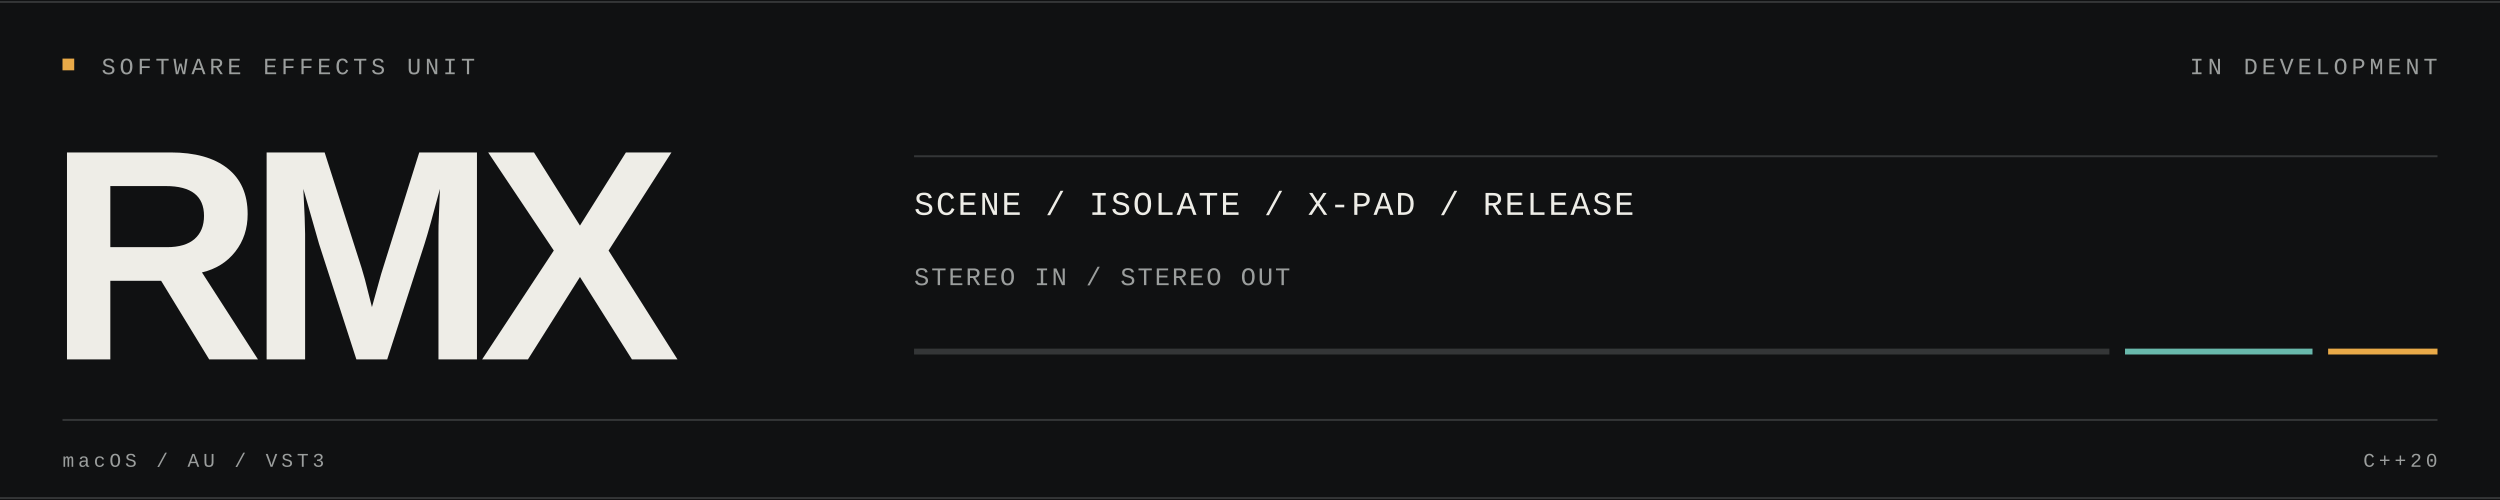
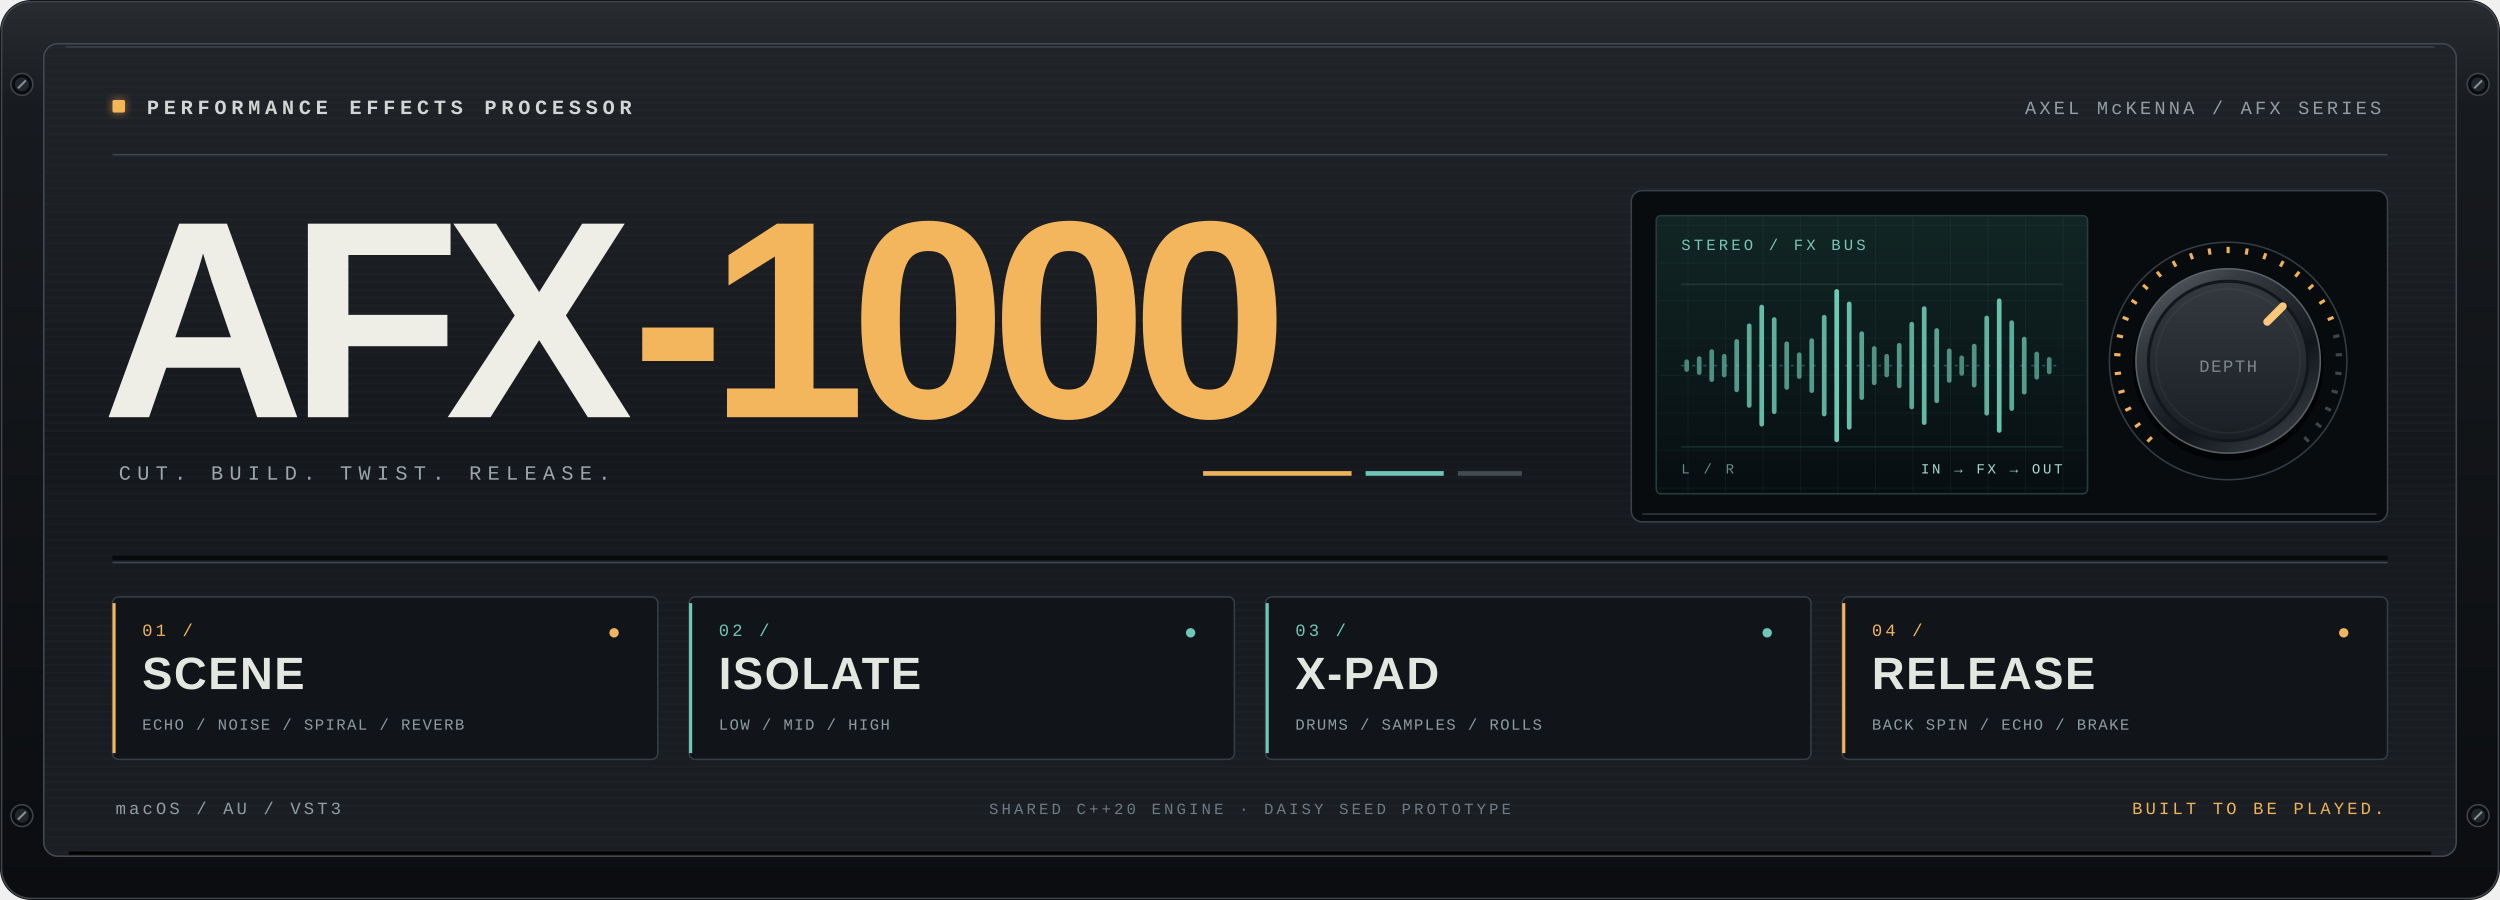
- <svg xmlns="http://www.w3.org/2000/svg" width="1280" height="256" viewBox="0 0 1280 256" fill="none" role="img" aria-labelledby="title desc">
-   <rect width="1280" height="256" fill="#101112" />
-   <path d="M0 1H1280M0 255H1280" stroke="#343637" />
-   <rect x="32" y="30" width="6" height="6" fill="#e9aa48" />
-   <text x="52" y="38" fill="#9b9e9d" font-family="'Courier New',monospace" font-size="12" letter-spacing="2">SOFTWARE EFFECTS UNIT</text>
-   <text x="1248" y="38" text-anchor="end" fill="#9b9e9d" font-family="'Courier New',monospace" font-size="12" letter-spacing="2">IN DEVELOPMENT</text>
-   <text x="24" y="184" fill="#eeede7" font-family="Arial,Helvetica,sans-serif" font-size="154" font-weight="900" letter-spacing="-9">RMX</text>
-   <path d="M468 80H1248" stroke="#343637" />
-   <text x="468" y="110" fill="#eeede7" font-family="'Courier New',monospace" font-size="17" letter-spacing="1">SCENE / ISOLATE / X-PAD / RELEASE</text>
-   <text x="468" y="146" fill="#9b9e9d" font-family="'Courier New',monospace" font-size="13" letter-spacing="1">STEREO IN / STEREO OUT</text>
-   <path d="M468 180H1080" stroke="#343637" stroke-width="3" />
-   <path d="M1088 180H1184" stroke="#69b9ac" stroke-width="3" />
-   <path d="M1192 180H1248" stroke="#e9aa48" stroke-width="3" />
-   <path d="M32 215H1248" stroke="#343637" />
-   <text x="32" y="239" fill="#9b9e9d" font-family="'Courier New',monospace" font-size="10" letter-spacing="2">macOS / AU / VST3</text>
-   <text x="1248" y="239" text-anchor="end" fill="#9b9e9d" font-family="'Courier New',monospace" font-size="10" letter-spacing="2">C++20</text>
+ <svg xmlns="http://www.w3.org/2000/svg" width="1600" height="576" viewBox="0 0 1600 576" fill="none" role="img" aria-labelledby="title desc">
+   <defs>
+     <linearGradient id="case" x1="800" y1="0" x2="800" y2="576" gradientUnits="userSpaceOnUse">
+       <stop stop-color="#292c30" />
+       <stop offset=".12" stop-color="#171a1e" />
+       <stop offset="1" stop-color="#0b0d10" />
+     </linearGradient>
+     <linearGradient id="panel" x1="0" y1="28" x2="0" y2="548" gradientUnits="userSpaceOnUse">
+       <stop stop-color="#202328" />
+       <stop offset=".5" stop-color="#15181c" />
+       <stop offset="1" stop-color="#1b1e23" />
+     </linearGradient>
+     <linearGradient id="metal" x1="1370" y1="172" x2="1462" y2="300" gradientUnits="userSpaceOnUse">
+       <stop stop-color="#62686e" />
+       <stop offset=".25" stop-color="#363c42" />
+       <stop offset=".65" stop-color="#12161b" />
+       <stop offset="1" stop-color="#40464c" />
+     </linearGradient>
+     <linearGradient id="dial" x1="1408" y1="174" x2="1408" y2="292" gradientUnits="userSpaceOnUse">
+       <stop stop-color="#353b40" />
+       <stop offset="1" stop-color="#171c21" />
+     </linearGradient>
+     <linearGradient id="amber" x1="500" y1="140" x2="500" y2="270" gradientUnits="userSpaceOnUse">
+       <stop stop-color="#ffd58b" />
+       <stop offset="1" stop-color="#ed9d35" />
+     </linearGradient>
+     <linearGradient id="glass" x1="1100" y1="140" x2="1100" y2="306" gradientUnits="userSpaceOnUse">
+       <stop stop-color="#112624" />
+       <stop offset="1" stop-color="#080f12" />
+     </linearGradient>
+     <pattern id="grain" width="5" height="5" patternUnits="userSpaceOnUse">
+       <path d="M0 .5H5" stroke="#fff" stroke-opacity=".018" />
+     </pattern>
+     <pattern id="grid" width="24" height="24" patternUnits="userSpaceOnUse">
+       <path d="M24 0H0V24" stroke="#68c8b8" stroke-opacity=".1" stroke-width=".7" />
+     </pattern>
+     <filter id="glow" x="-50%" y="-50%" width="200%" height="200%">
+       <feGaussianBlur stdDeviation="3" />
+     </filter>
+     <g id="screw">
+       <circle r="7" fill="#090b0e" stroke="#40454c" />
+       <circle r="4.5" fill="#22272c" />
+       <path d="M-2.5 2.5L2.5-2.5" stroke="#899096" stroke-width="1.3" />
+     </g>
+   </defs>
+   <rect width="1600" height="576" rx="20" fill="#080a0c" />
+   <rect x="1" y="1" width="1598" height="574" rx="19" fill="url(#case)" stroke="#42464c" />
+   <rect x="28" y="28" width="1544" height="520" rx="9" fill="url(#panel)" stroke="#444950" />
+   <rect x="29" y="29" width="1542" height="518" rx="8" fill="url(#grain)" />
+   <path d="M42 30H1558" stroke="#73787d" stroke-opacity=".32" />
+   <path d="M44 546H1556" stroke="#000" stroke-width="2" />
+   <use href="#screw" x="14" y="54" />
+   <use href="#screw" x="1586" y="54" />
+   <use href="#screw" x="14" y="522" />
+   <use href="#screw" x="1586" y="522" />
+   <rect x="72" y="64" width="8" height="8" rx="1" fill="#f5b657" />
+   <rect x="72" y="64" width="8" height="8" fill="#f5b657" filter="url(#glow)" opacity=".6" />
+   <text x="94" y="73" fill="#d3d5d4" font-family="'Courier New',monospace" font-size="13" font-weight="bold" letter-spacing="3">PERFORMANCE EFFECTS PROCESSOR</text>
+   <text x="1524" y="73" text-anchor="end" fill="#939da5" font-family="'Courier New',monospace" font-size="12" letter-spacing="2">AXEL McKENNA / AFX SERIES</text>
+   <path d="M72 99H1528" stroke="#41474e" />
+   <text x="65" y="267" font-family="Arial,Helvetica,sans-serif" font-size="180" font-weight="900" letter-spacing="-10" fill="#eeeee6">AFX</text>
+   <text x="404" y="267" font-family="Arial,Helvetica,sans-serif" font-size="180" font-weight="900" letter-spacing="-10" fill="#f4b65d">-1000</text>
+   <text x="76" y="307" fill="#9ca6ac" font-family="'Courier New',monospace" font-size="13" letter-spacing="4">CUT. BUILD. TWIST. RELEASE.</text>
+   <path d="M770 303H865" stroke="#edb35c" stroke-width="3" />
+   <path d="M874 303H924" stroke="#70c4b5" stroke-width="3" />
+   <path d="M933 303H974" stroke="#424c52" stroke-width="3" />
+   <rect x="1044" y="122" width="484" height="212" rx="7" fill="#090c0f" stroke="#3a4148" />
+   <path d="M1051 329H1521" stroke="#596068" stroke-opacity=".5" />
+   <rect x="1060" y="138" width="276" height="178" rx="3" fill="url(#glass)" stroke="#283c3d" />
+   <rect x="1061" y="139" width="274" height="176" rx="2" fill="url(#grid)" />
+   <text x="1076" y="160" fill="#78c6b7" font-family="'Courier New',monospace" font-size="10" letter-spacing="2">STEREO / FX BUS</text>
+   <path d="M1076 286H1320M1076 182H1320" stroke="#63ac9f" stroke-opacity=".18" />
+   <path d="M1076 234H1320" stroke="#7ad8c3" stroke-opacity=".3" stroke-dasharray="2 5" />
+   <rect x="1078" y="230.0" width="3" height="8" rx="1.5" fill="#73d5bc" opacity="0.58" />
+   <rect x="1086" y="228.0" width="3" height="12" rx="1.5" fill="#73d5bc" opacity="0.60" />
+   <rect x="1094" y="223.5" width="3" height="21" rx="1.5" fill="#73d5bc" opacity="0.63" />
+   <rect x="1102" y="226.5" width="3" height="15" rx="1.5" fill="#73d5bc" opacity="0.61" />
+   <rect x="1110" y="217.0" width="3" height="34" rx="1.5" fill="#73d5bc" opacity="0.69" />
+   <rect x="1118" y="207.0" width="3" height="54" rx="1.5" fill="#73d5bc" opacity="0.77" />
+   <rect x="1126" y="195.0" width="3" height="78" rx="1.5" fill="#73d5bc" opacity="0.86" />
+   <rect x="1134" y="203.0" width="3" height="62" rx="1.5" fill="#73d5bc" opacity="0.80" />
+   <rect x="1142" y="218.5" width="3" height="31" rx="1.5" fill="#73d5bc" opacity="0.67" />
+   <rect x="1150" y="225.5" width="3" height="17" rx="1.5" fill="#73d5bc" opacity="0.62" />
+   <rect x="1158" y="216.5" width="3" height="35" rx="1.5" fill="#73d5bc" opacity="0.69" />
+   <rect x="1166" y="201.5" width="3" height="65" rx="1.5" fill="#73d5bc" opacity="0.81" />
+   <rect x="1174" y="185.0" width="3" height="98" rx="1.5" fill="#73d5bc" opacity="0.94" />
+   <rect x="1182" y="193.0" width="3" height="82" rx="1.5" fill="#73d5bc" opacity="0.88" />
+   <rect x="1190" y="212.0" width="3" height="44" rx="1.5" fill="#73d5bc" opacity="0.73" />
+   <rect x="1198" y="221.5" width="3" height="25" rx="1.5" fill="#73d5bc" opacity="0.65" />
+   <rect x="1206" y="226.5" width="3" height="15" rx="1.5" fill="#73d5bc" opacity="0.61" />
+   <rect x="1214" y="219.5" width="3" height="29" rx="1.5" fill="#73d5bc" opacity="0.67" />
+   <rect x="1222" y="206.0" width="3" height="56" rx="1.5" fill="#73d5bc" opacity="0.77" />
+   <rect x="1230" y="196.0" width="3" height="76" rx="1.5" fill="#73d5bc" opacity="0.85" />
+   <rect x="1238" y="210.0" width="3" height="48" rx="1.5" fill="#73d5bc" opacity="0.74" />
+   <rect x="1246" y="223.0" width="3" height="22" rx="1.5" fill="#73d5bc" opacity="0.64" />
+   <rect x="1254" y="227.5" width="3" height="13" rx="1.5" fill="#73d5bc" opacity="0.60" />
+   <rect x="1262" y="220.0" width="3" height="28" rx="1.5" fill="#73d5bc" opacity="0.66" />
+   <rect x="1270" y="202.0" width="3" height="64" rx="1.5" fill="#73d5bc" opacity="0.81" />
+   <rect x="1278" y="191.0" width="3" height="86" rx="1.5" fill="#73d5bc" opacity="0.89" />
+   <rect x="1286" y="205.0" width="3" height="58" rx="1.5" fill="#73d5bc" opacity="0.78" />
+   <rect x="1294" y="215.5" width="3" height="37" rx="1.5" fill="#73d5bc" opacity="0.70" />
+   <rect x="1302" y="225.0" width="3" height="18" rx="1.5" fill="#73d5bc" opacity="0.62" />
+   <rect x="1310" y="228.5" width="3" height="11" rx="1.5" fill="#73d5bc" opacity="0.59" />
+   <text x="1076" y="303" fill="#658c87" font-family="'Courier New',monospace" font-size="9" letter-spacing="1.7">L / R</text>
+   <text x="1320" y="303" text-anchor="end" fill="#a6dcce" font-family="'Courier New',monospace" font-size="9" letter-spacing="1.7">IN → FX → OUT</text>
+   <circle cx="1426" cy="231" r="76" fill="#080b0e" stroke="#343c43" />
+   <path d="M1377.21 279.79L1374.38 282.62" stroke="#efb25a" stroke-width="2" />
+   <path d="M1369.73 270.93L1366.46 273.24" stroke="#efb25a" stroke-width="2" />
+   <path d="M1363.83 260.94L1360.23 262.67" stroke="#efb25a" stroke-width="2" />
+   <path d="M1359.70 250.10L1355.85 251.21" stroke="#efb25a" stroke-width="2" />
+   <path d="M1357.43 238.73L1353.46 239.17" stroke="#efb25a" stroke-width="2" />
+   <path d="M1357.11 227.13L1353.11 226.91" stroke="#efb25a" stroke-width="2" />
+   <path d="M1358.73 215.65L1354.83 214.76" stroke="#efb25a" stroke-width="2" />
+   <path d="M1362.25 204.59L1358.56 203.06" stroke="#efb25a" stroke-width="2" />
+   <path d="M1367.58 194.29L1364.19 192.16" stroke="#efb25a" stroke-width="2" />
+   <path d="M1374.55 185.02L1371.57 182.36" stroke="#efb25a" stroke-width="2" />
+   <path d="M1382.98 177.05L1380.49 173.93" stroke="#efb25a" stroke-width="2" />
+   <path d="M1392.62 170.61L1390.69 167.11" stroke="#efb25a" stroke-width="2" />
+   <path d="M1403.21 165.87L1401.89 162.10" stroke="#efb25a" stroke-width="2" />
+   <path d="M1414.44 162.97L1413.77 159.03" stroke="#efb25a" stroke-width="2" />
+   <path d="M1426.00 162.00L1426.00 158.00" stroke="#efb25a" stroke-width="2" />
+   <path d="M1437.56 162.97L1438.23 159.03" stroke="#efb25a" stroke-width="2" />
+   <path d="M1448.79 165.87L1450.11 162.10" stroke="#efb25a" stroke-width="2" />
+   <path d="M1459.38 170.61L1461.31 167.11" stroke="#efb25a" stroke-width="2" />
+   <path d="M1469.02 177.05L1471.51 173.93" stroke="#efb25a" stroke-width="2" />
+   <path d="M1477.45 185.02L1480.43 182.36" stroke="#efb25a" stroke-width="2" />
+   <path d="M1484.42 194.29L1487.81 192.16" stroke="#efb25a" stroke-width="2" />
+   <path d="M1489.75 204.59L1493.44 203.06" stroke="#efb25a" stroke-width="2" />
+   <path d="M1493.27 215.65L1497.17 214.76" stroke="#3e464d" stroke-width="2" />
+   <path d="M1494.89 227.13L1498.89 226.91" stroke="#3e464d" stroke-width="2" />
+   <path d="M1494.57 238.73L1498.54 239.17" stroke="#3e464d" stroke-width="2" />
+   <path d="M1492.30 250.10L1496.15 251.21" stroke="#3e464d" stroke-width="2" />
+   <path d="M1488.17 260.94L1491.77 262.67" stroke="#3e464d" stroke-width="2" />
+   <path d="M1482.27 270.93L1485.54 273.24" stroke="#3e464d" stroke-width="2" />
+   <path d="M1474.79 279.79L1477.62 282.62" stroke="#3e464d" stroke-width="2" />
+   <circle cx="1426" cy="234" r="61" fill="#000" opacity=".7" />
+   <circle cx="1426" cy="231" r="59" fill="url(#metal)" stroke="#596167" />
+   <circle cx="1426" cy="231" r="51" fill="url(#dial)" stroke="#11181d" stroke-width="2" />
+   <circle cx="1426" cy="231" r="46" stroke="#687077" stroke-opacity=".15" />
+   <path d="M1461 196L1451 206" stroke="#fac77b" stroke-width="5" stroke-linecap="round" />
+   <text x="1426" y="238" text-anchor="middle" fill="#7e898e" font-family="'Courier New',monospace" font-size="11" letter-spacing="1">DEPTH</text>
+   <path d="M72 357H1528" stroke="#080a0c" stroke-width="3" />
+   <path d="M72 360H1528" stroke="#3f464d" />
+   <rect x="72" y="382" width="349" height="104" rx="4" fill="#11151a" stroke="#343d45" />
+   <path d="M73 386V482" stroke="#f1b45f" stroke-width="2" />
+   <text x="91" y="407" fill="#f1b45f" font-family="'Courier New',monospace" font-size="11" letter-spacing="2">01 /</text>
+   <text x="91" y="441" fill="#e4e6e0" font-family="Arial,Helvetica,sans-serif" font-size="29" font-weight="bold" letter-spacing="1">SCENE</text>
+   <text x="91" y="467" fill="#8d9ba3" font-family="'Courier New',monospace" font-size="10" letter-spacing=".9">ECHO / NOISE / SPIRAL / REVERB</text>
+   <circle cx="393" cy="405" r="3" fill="#f1b45f" />
+   <rect x="441" y="382" width="349" height="104" rx="4" fill="#11151a" stroke="#343d45" />
+   <path d="M442 386V482" stroke="#6fc8b6" stroke-width="2" />
+   <text x="460" y="407" fill="#6fc8b6" font-family="'Courier New',monospace" font-size="11" letter-spacing="2">02 /</text>
+   <text x="460" y="441" fill="#e4e6e0" font-family="Arial,Helvetica,sans-serif" font-size="29" font-weight="bold" letter-spacing="1">ISOLATE</text>
+   <text x="460" y="467" fill="#8d9ba3" font-family="'Courier New',monospace" font-size="10" letter-spacing=".9">LOW / MID / HIGH</text>
+   <circle cx="762" cy="405" r="3" fill="#6fc8b6" />
+   <rect x="810" y="382" width="349" height="104" rx="4" fill="#11151a" stroke="#343d45" />
+   <path d="M811 386V482" stroke="#6fc8b6" stroke-width="2" />
+   <text x="829" y="407" fill="#6fc8b6" font-family="'Courier New',monospace" font-size="11" letter-spacing="2">03 /</text>
+   <text x="829" y="441" fill="#e4e6e0" font-family="Arial,Helvetica,sans-serif" font-size="29" font-weight="bold" letter-spacing="1">X-PAD</text>
+   <text x="829" y="467" fill="#8d9ba3" font-family="'Courier New',monospace" font-size="10" letter-spacing=".9">DRUMS / SAMPLES / ROLLS</text>
+   <circle cx="1131" cy="405" r="3" fill="#6fc8b6" />
+   <rect x="1179" y="382" width="349" height="104" rx="4" fill="#11151a" stroke="#343d45" />
+   <path d="M1180 386V482" stroke="#f1b45f" stroke-width="2" />
+   <text x="1198" y="407" fill="#f1b45f" font-family="'Courier New',monospace" font-size="11" letter-spacing="2">04 /</text>
+   <text x="1198" y="441" fill="#e4e6e0" font-family="Arial,Helvetica,sans-serif" font-size="29" font-weight="bold" letter-spacing="1">RELEASE</text>
+   <text x="1198" y="467" fill="#8d9ba3" font-family="'Courier New',monospace" font-size="10" letter-spacing=".9">BACK SPIN / ECHO / BRAKE</text>
+   <circle cx="1500" cy="405" r="3" fill="#f1b45f" />
+   <text x="74" y="521" fill="#919da4" font-family="'Courier New',monospace" font-size="11" letter-spacing="2">macOS / AU / VST3</text>
+   <text x="800" y="521" text-anchor="middle" fill="#6e7c86" font-family="'Courier New',monospace" font-size="10" letter-spacing="2">SHARED C++20 ENGINE · DAISY SEED PROTOTYPE</text>
+   <text x="1526" y="521" text-anchor="end" fill="#edb35c" font-family="'Courier New',monospace" font-size="11" letter-spacing="2">BUILT TO BE PLAYED.</text>
</svg>
